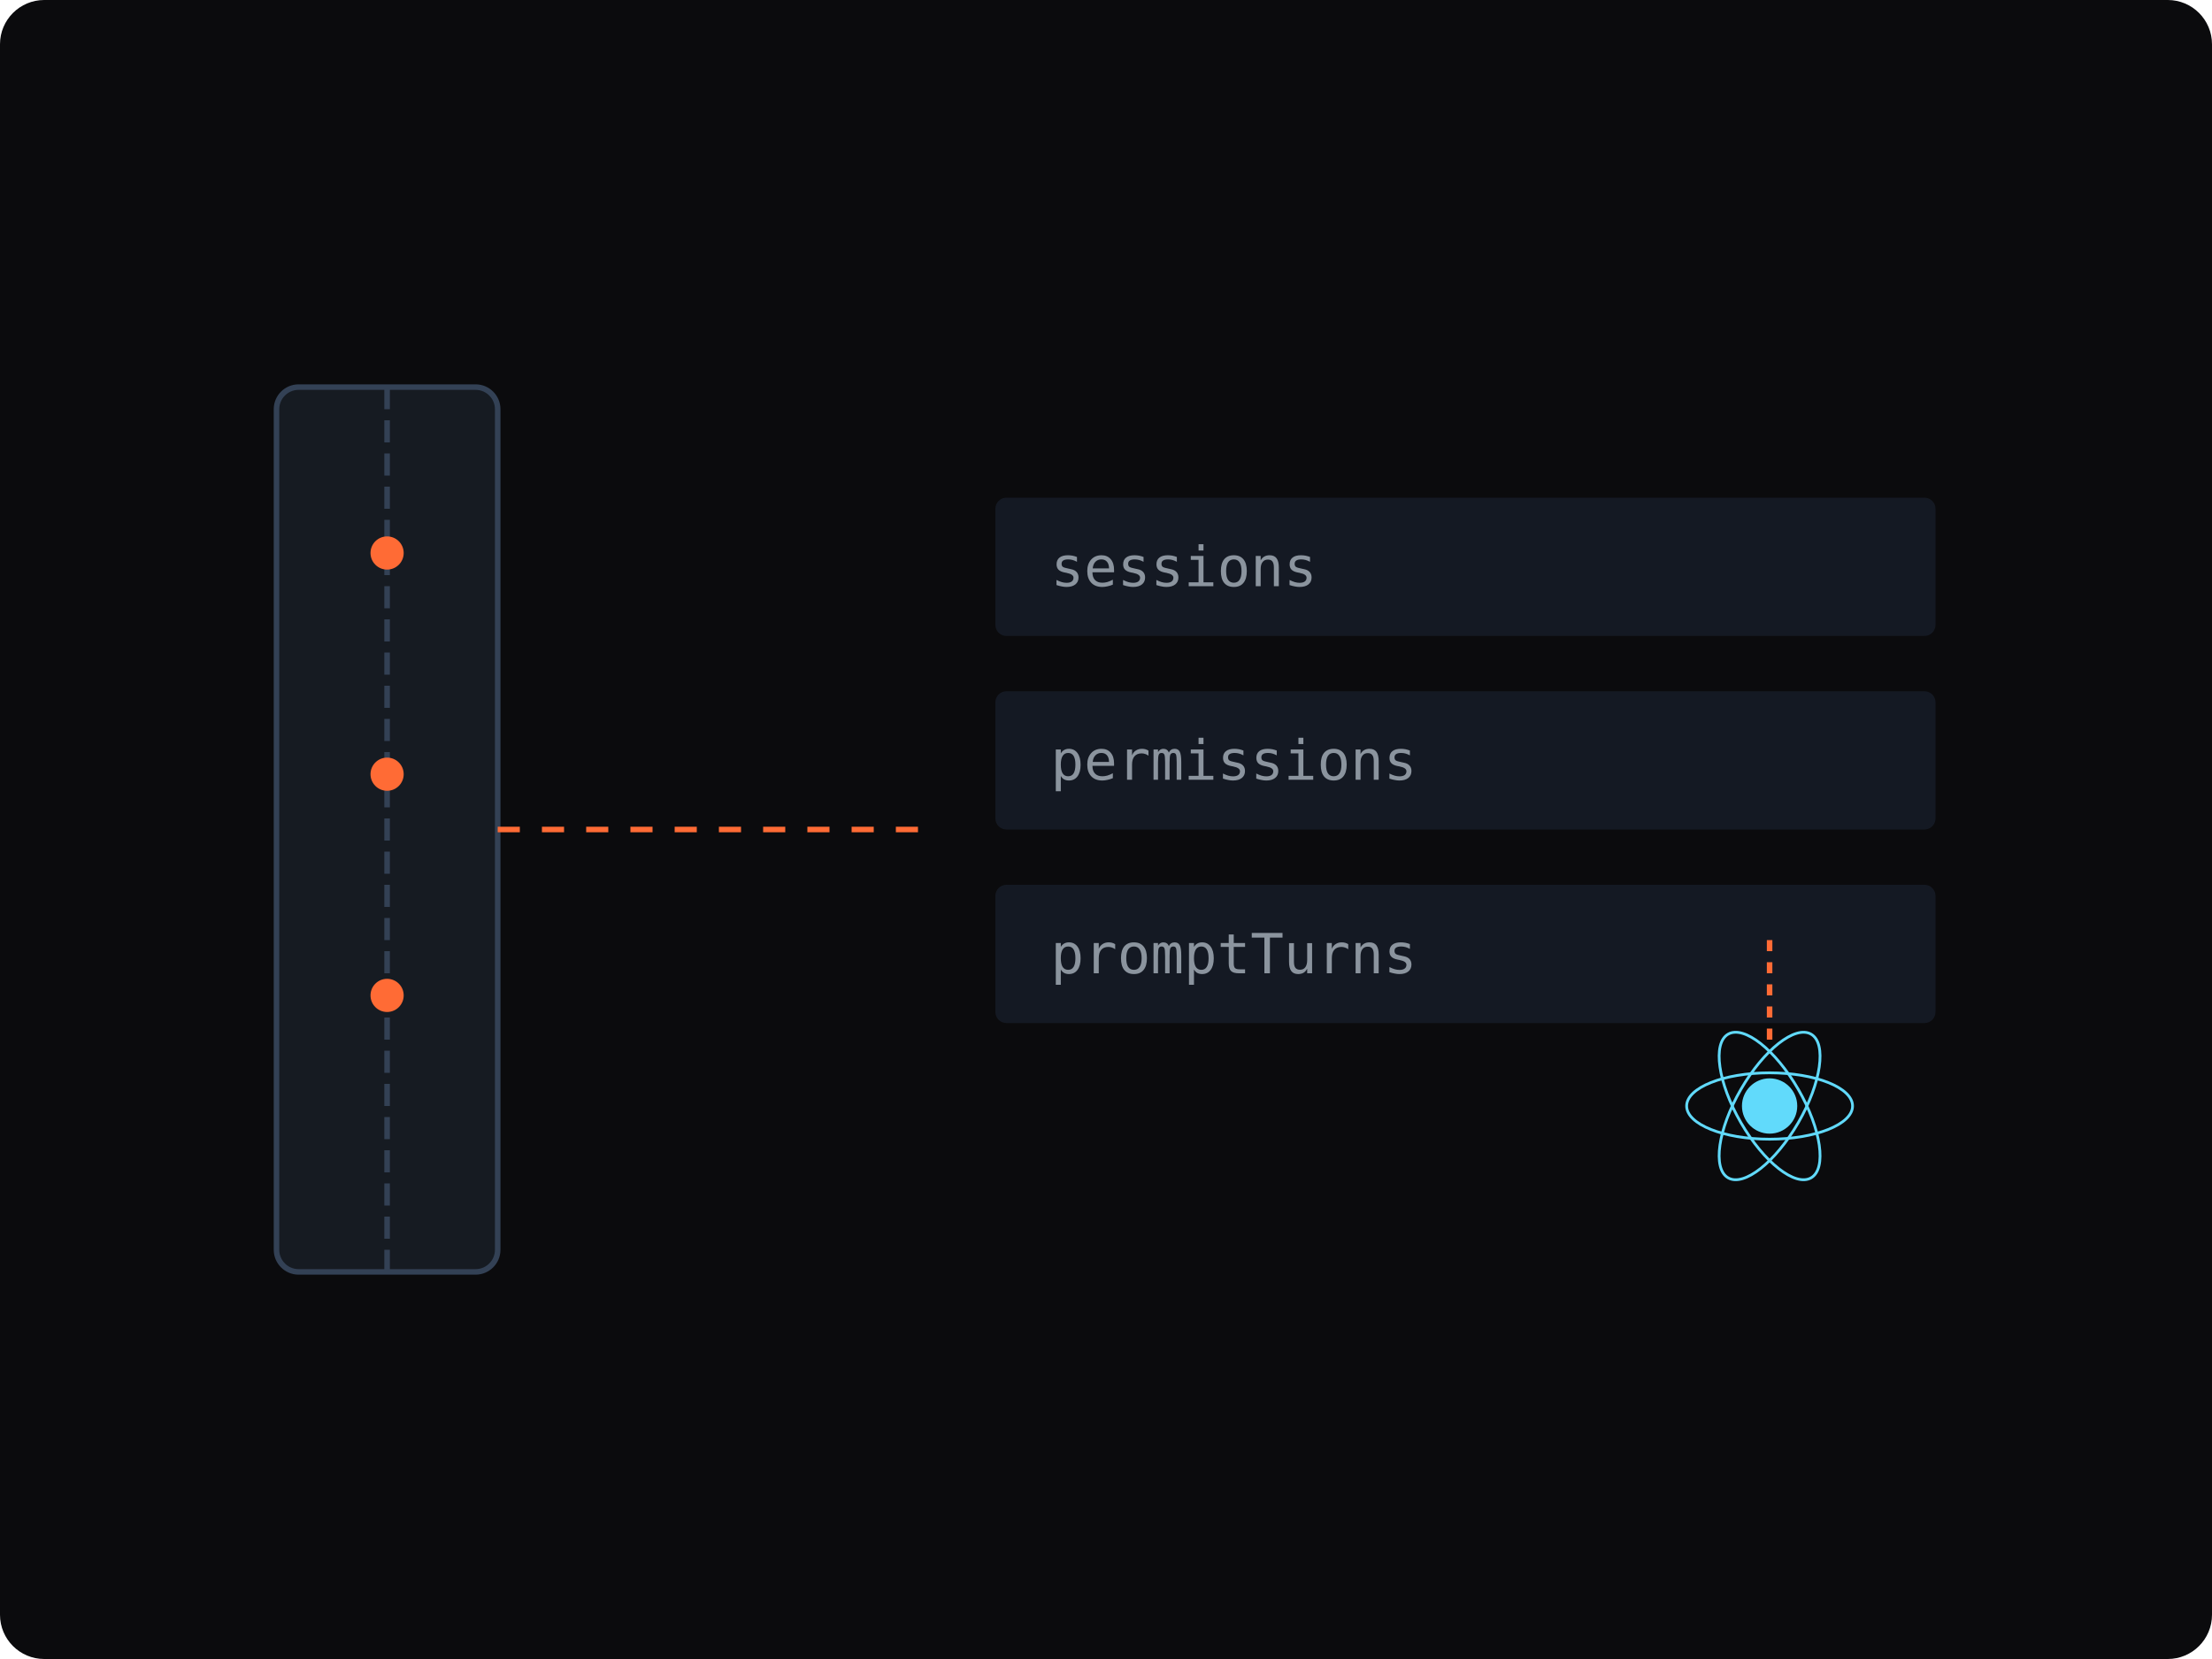
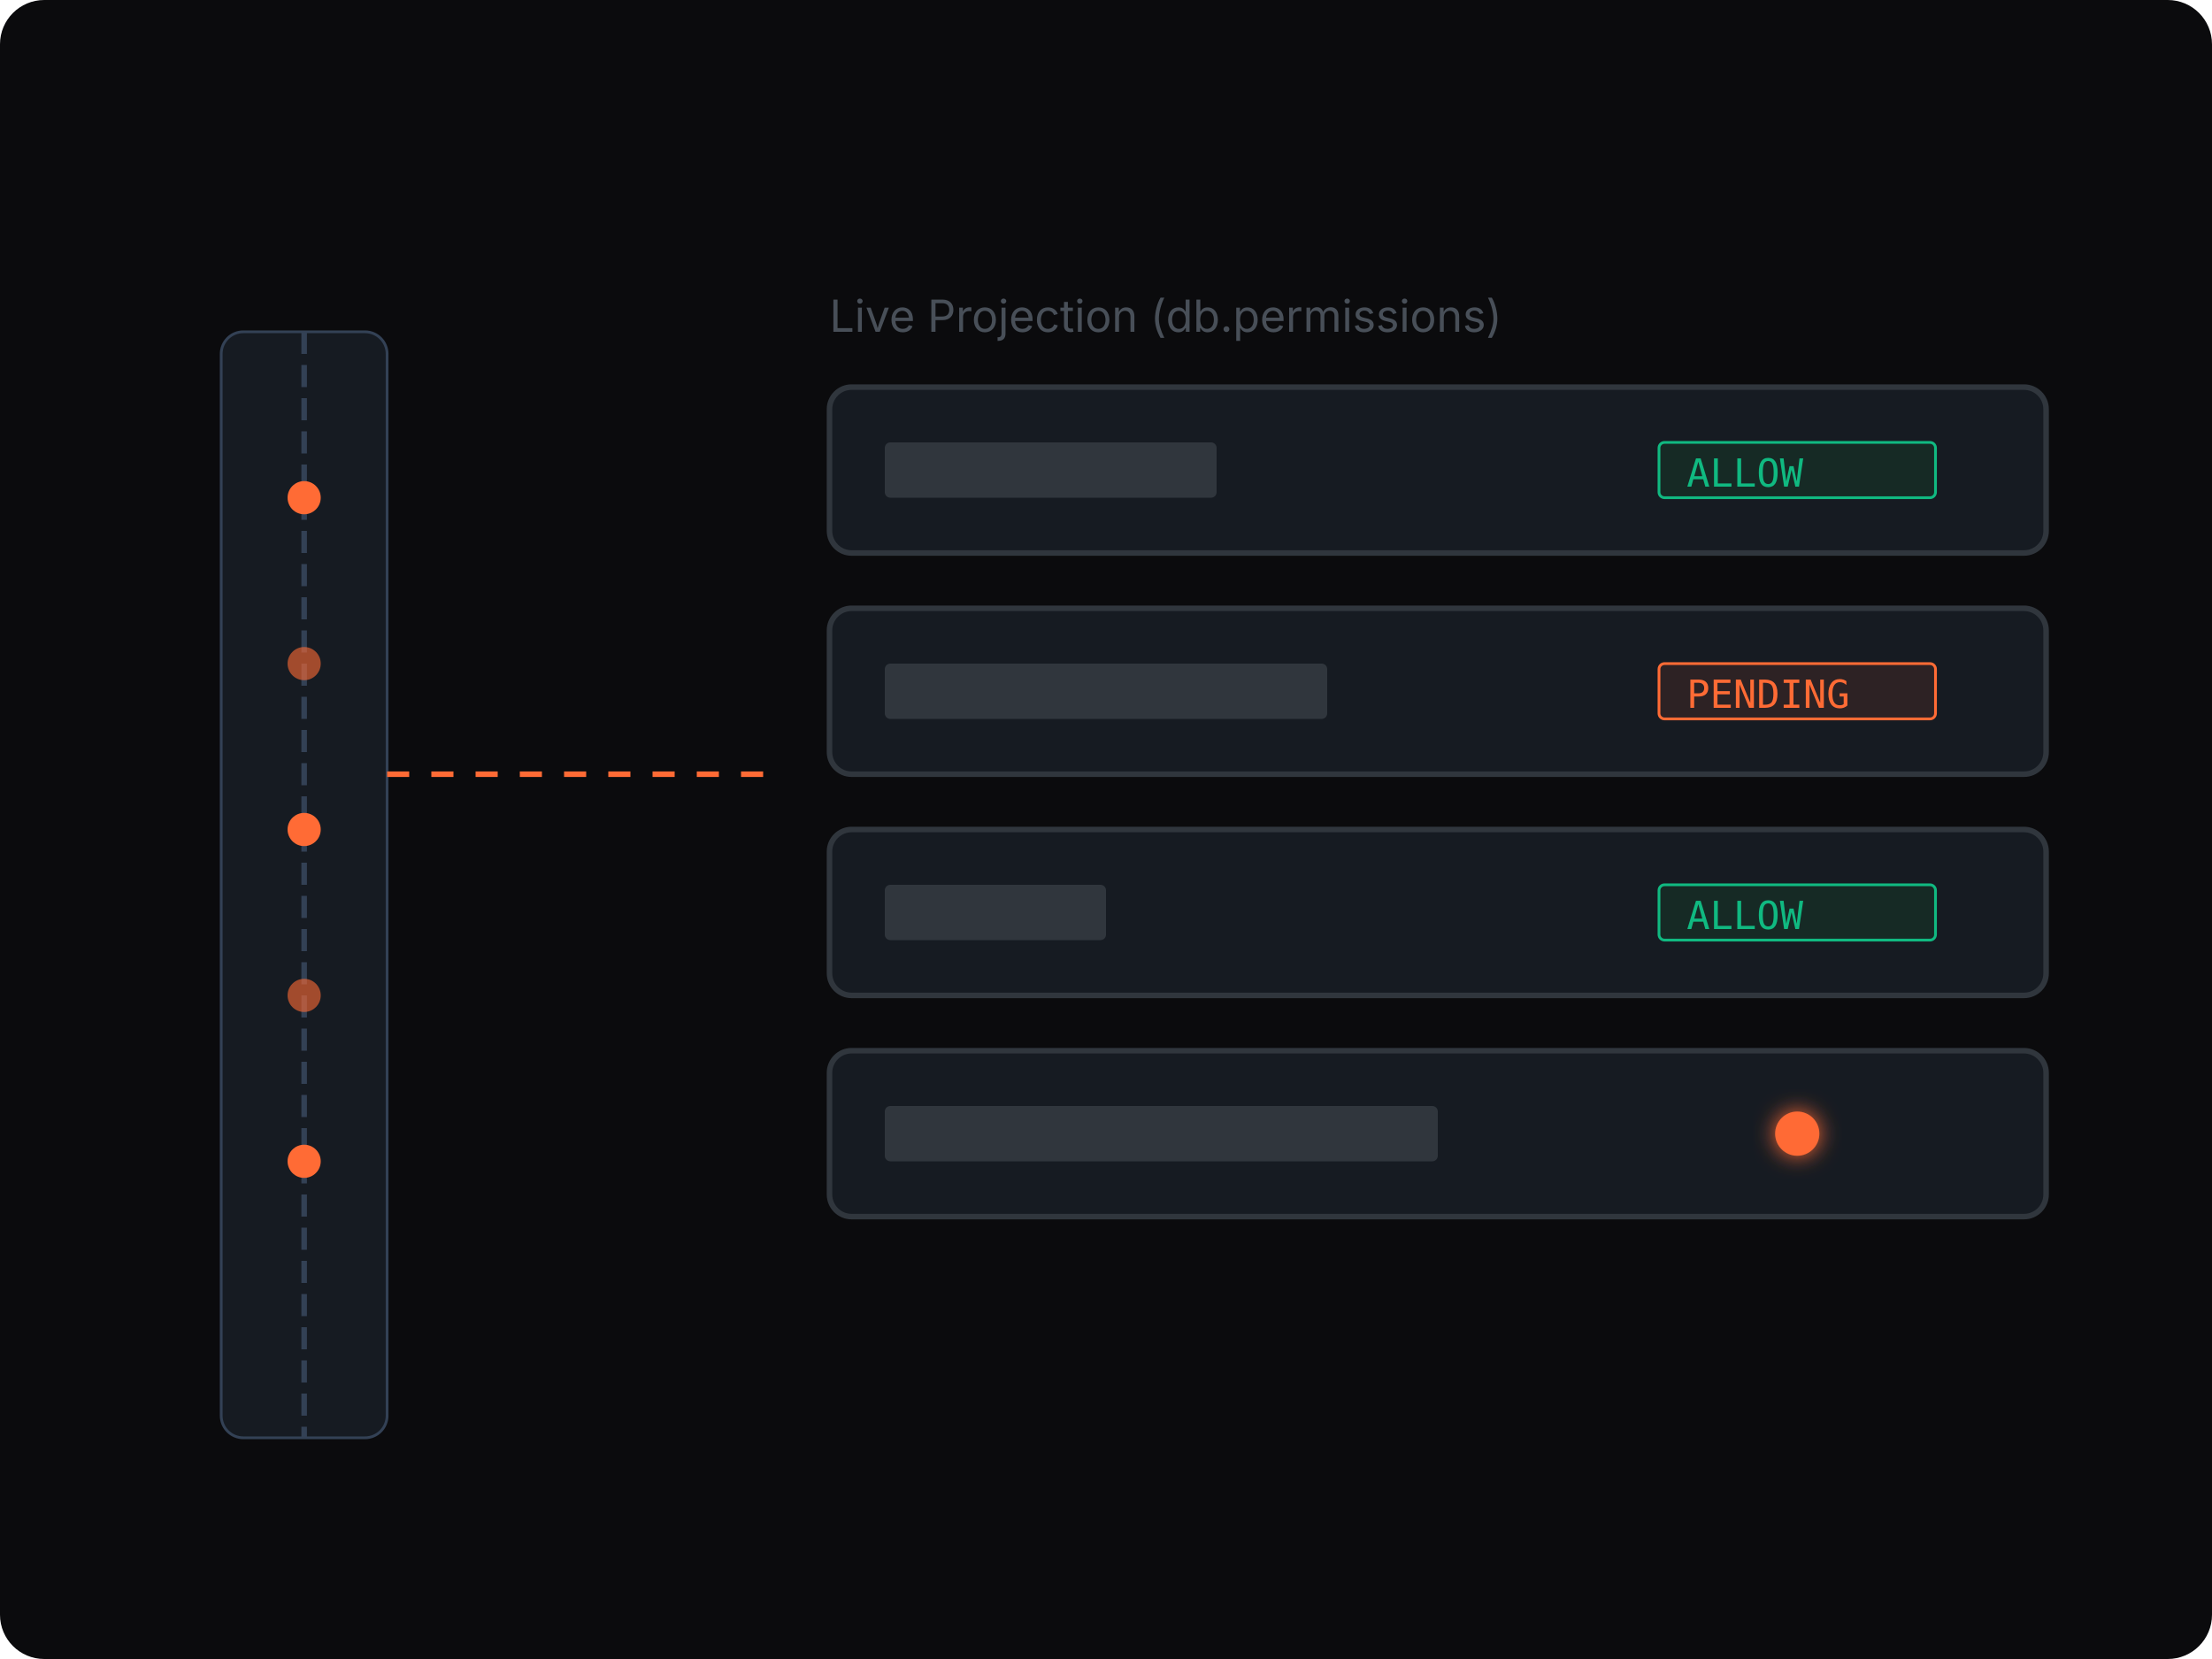
<svg xmlns="http://www.w3.org/2000/svg" viewBox="0 0 400 300">
+   <defs>
+     <linearGradient id="flameGrad" x1="0%" y1="0%" x2="100%" y2="100%">
+       <stop offset="0%" style="stop-color:#ff6b35;stop-opacity:1" />
+       <stop offset="100%" style="stop-color:#ff3d00;stop-opacity:1" />
+     </linearGradient>
+   </defs>
  <rect width="400" height="300" fill="#0b0b0d" rx="8" />
-   <g transform="translate(50, 50)">
-     <rect x="0" y="20" width="40" height="160" rx="4" fill="#161b22" stroke="#334155" stroke-width="1" />
-     <line x1="20" y1="20" x2="20" y2="180" stroke="#334155" stroke-width="1" stroke-dasharray="4,2" />
-     <circle cx="20" cy="50" r="3" fill="#ff6b35" />
-     <circle cx="20" cy="90" r="3" fill="#ff6b35" />
-     <circle cx="20" cy="130" r="3" fill="#ff6b35" />
-     <path d="M40 100 L120 100" fill="none" stroke="#ff6b35" stroke-width="1" stroke-dasharray="4,4" />
-     <g transform="translate(130, 40)">
-       <rect x="0" y="0" width="170" height="25" rx="2" fill="#1e293b" fill-opacity="0.5" />
-       <text x="10" y="16" fill="#8b949e" font-family="monospace" font-size="10">sessions</text>
-       <rect x="0" y="35" width="170" height="25" rx="2" fill="#1e293b" fill-opacity="0.5" />
-       <text x="10" y="51" fill="#8b949e" font-family="monospace" font-size="10">permissions</text>
-       <rect x="0" y="70" width="170" height="25" rx="2" fill="#1e293b" fill-opacity="0.5" />
-       <text x="10" y="86" fill="#8b949e" font-family="monospace" font-size="10">promptTurns</text>
-       <g transform="translate(140, 110)">
-         <circle cx="0" cy="0" r="5" fill="#61dafb" />
-         <ellipse cx="0" cy="0" rx="15" ry="6" fill="none" stroke="#61dafb" stroke-width="0.5" />
-         <ellipse cx="0" cy="0" rx="15" ry="6" fill="none" stroke="#61dafb" stroke-width="0.5" transform="rotate(60)" />
-         <ellipse cx="0" cy="0" rx="15" ry="6" fill="none" stroke="#61dafb" stroke-width="0.5" transform="rotate(120)" />
-         <path d="M0 -30 V-10" fill="none" stroke="#ff6b35" stroke-width="1" stroke-dasharray="2,2" />
+   <g transform="translate(40, 40)">
+     <rect x="0" y="20" width="30" height="200" rx="4" fill="#161b22" stroke="#334155" stroke-width="0.5" />
+     <line x1="15" y1="20" x2="15" y2="220" stroke="#334155" stroke-width="1" stroke-dasharray="4,2" />
+     <circle cx="15" cy="50" r="3" fill="#ff6b35" />
+     <circle cx="15" cy="80" r="3" fill="#ff6b35" fill-opacity="0.6" />
+     <circle cx="15" cy="110" r="3" fill="#ff6b35" />
+     <circle cx="15" cy="140" r="3" fill="#ff6b35" fill-opacity="0.6" />
+     <circle cx="15" cy="170" r="3" fill="#ff6b35" />
+     <path d="M30 100 L100 100" fill="none" stroke="#ff6b35" stroke-width="1" stroke-dasharray="4,4" />
+     <g transform="translate(110, 30)">
+       <text x="0" y="-10" fill="#484f58" font-family="Inter" font-size="8">Live Projection (db.permissions)</text>
+       <g transform="translate(0, 0)">
+         <rect x="0" y="0" width="220" height="30" rx="4" fill="#161b22" stroke="#30363d" stroke-width="1" />
+         <rect x="10" y="10" width="60" height="10" rx="1" fill="#30363d" />
+         <rect x="150" y="10" width="50" height="10" rx="1" fill="#166534" fill-opacity="0.2" stroke="#10b981" stroke-width="0.5" />
+         <text x="155" y="18" fill="#10b981" font-family="monospace" font-size="7">ALLOW</text>
+       </g>
+       <g transform="translate(0, 40)">
+         <rect x="0" y="0" width="220" height="30" rx="4" fill="#161b22" stroke="#30363d" stroke-width="1" />
+         <rect x="10" y="10" width="80" height="10" rx="1" fill="#30363d" />
+         <rect x="150" y="10" width="50" height="10" rx="1" fill="#ff6b35" fill-opacity="0.1" stroke="#ff6b35" stroke-width="0.5" />
+         <text x="155" y="18" fill="#ff6b35" font-family="monospace" font-size="7">PENDING</text>
+       </g>
+       <g transform="translate(0, 80)">
+         <rect x="0" y="0" width="220" height="30" rx="4" fill="#161b22" stroke="#30363d" stroke-width="1" />
+         <rect x="10" y="10" width="40" height="10" rx="1" fill="#30363d" />
+         <rect x="150" y="10" width="50" height="10" rx="1" fill="#166534" fill-opacity="0.2" stroke="#10b981" stroke-width="0.5" />
+         <text x="155" y="18" fill="#10b981" font-family="monospace" font-size="7">ALLOW</text>
+       </g>
+       <g transform="translate(0, 120)">
+         <rect x="0" y="0" width="220" height="30" rx="4" fill="#161b22" stroke="#30363d" stroke-width="1" />
+         <rect x="10" y="10" width="100" height="10" rx="1" fill="#30363d" />
+         <circle cx="175" cy="15" r="4" fill="#ff6b35" filter="url(#glow)" />
      </g>
    </g>
  </g>
+   <filter id="glow" x="-50%" y="-50%" width="200%" height="200%">
+     <feGaussianBlur stdDeviation="2" result="blur" />
+     <feComposite in="SourceGraphic" in2="blur" operator="over" />
+   </filter>
</svg>
